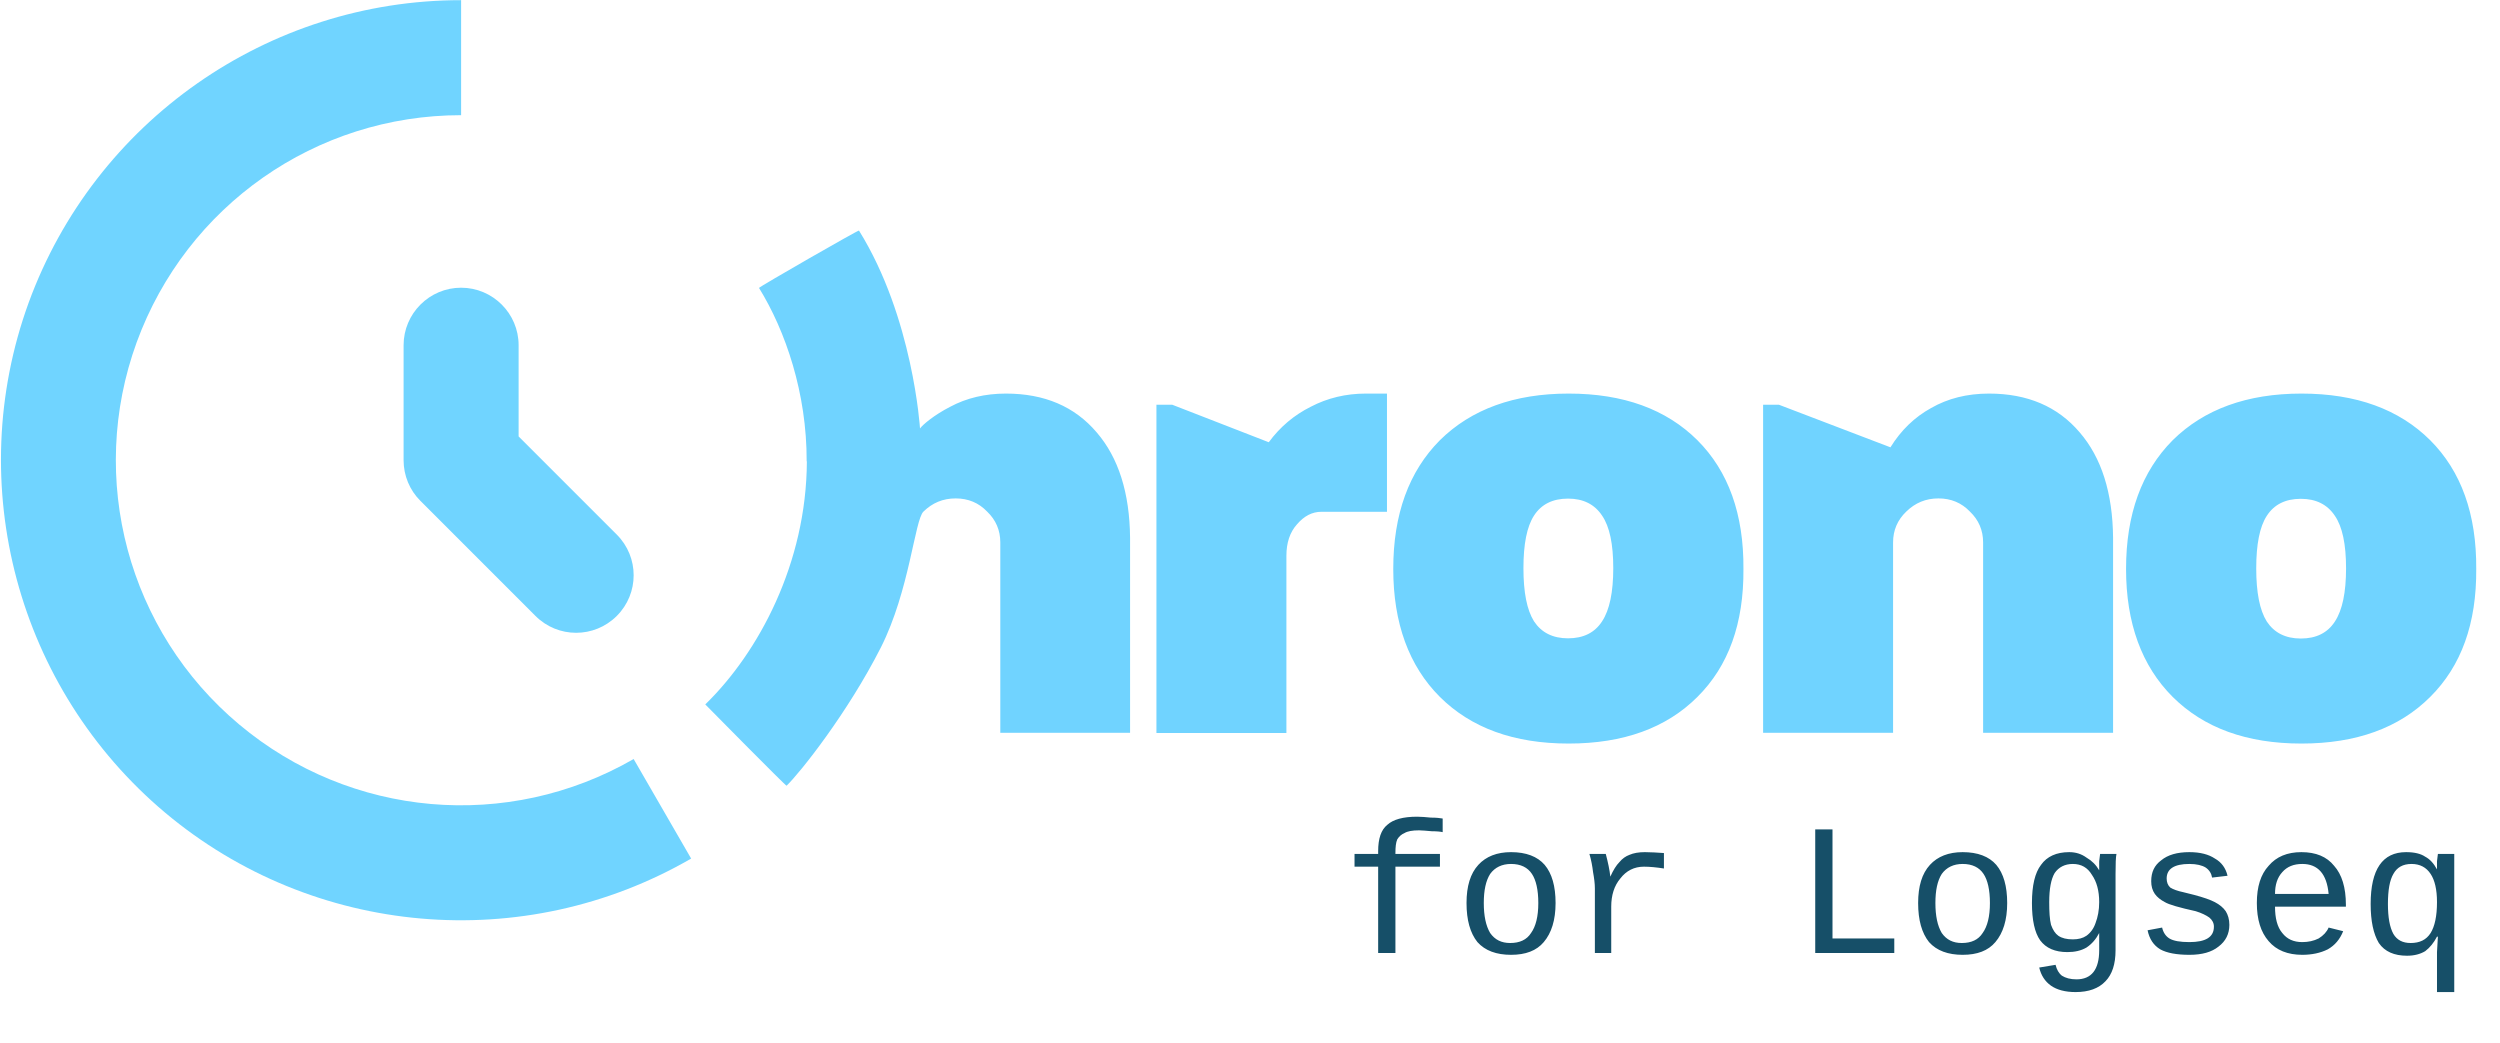
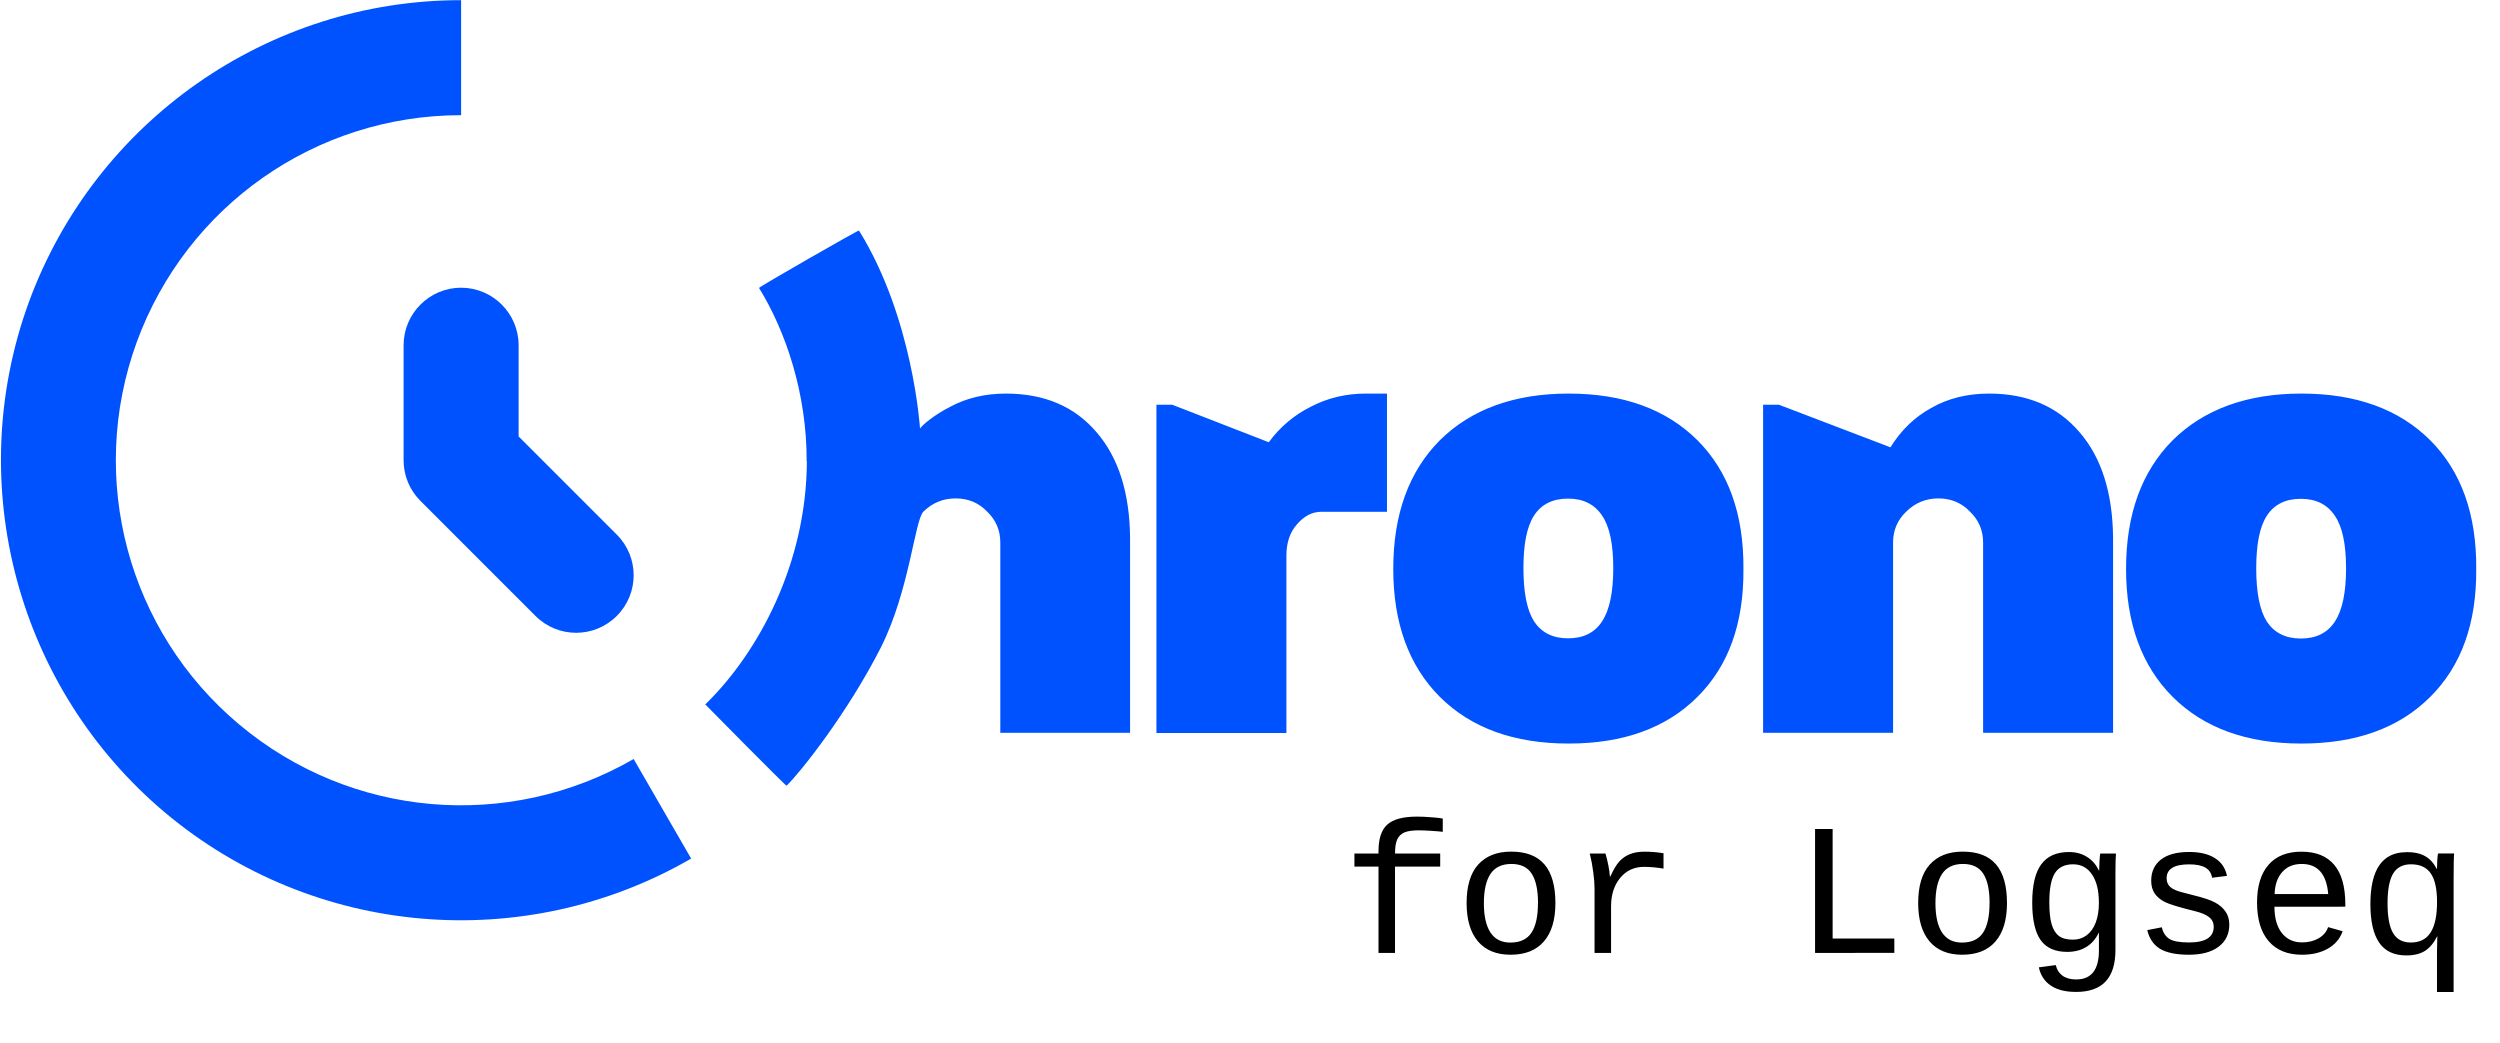
<svg xmlns="http://www.w3.org/2000/svg" width="{width}" height="{height}" version="1.1" id="svg1" viewBox="2.07 2.57 206.98 86.3">
+   <defs id="defs1" />
  <g id="layer1" transform="matrix(4.814789,0,0,4.814789,-350.4316,-107.66)">
-     <g fill="#222222" id="g5" transform="matrix(3.48662,0,0,3.48662,64.55608,54.50749)">
-       <path d="m 4.817,-8.749 c -0.966,0 -1.83,0.605 -2.161,1.512 -0.33,0.907 -0.056,1.926 0.682,2.547 0.74,0.621 1.791,0.712 2.627,0.23 L 5.637,-5.029 C 5.039,-4.683 4.291,-4.748 3.761,-5.193 3.232,-5.638 3.037,-6.363 3.273,-7.013 3.51,-7.663 4.126,-8.093 4.817,-8.093 Z m 0,0" id="path1" style="display:none;fill:#86cbe9;fill-opacity:1;stroke-width:0.328" />
-       <path d="m 4.96,-7.492 c -0.181,0 -0.328,0.147 -0.328,0.328 v 0.657 c 0,0.087 0.035,0.171 0.096,0.232 l 0.657,0.657 c 0.128,0.128 0.336,0.128 0.464,0 0.128,-0.128 0.128,-0.336 0,-0.464 L 5.289,-6.644 v -0.521 c 0,-0.181 -0.147,-0.328 -0.328,-0.328 z m 0,0" id="path3" style="display:none;fill:#86cbe9;fill-opacity:1;stroke:none;stroke-width:0.328;stroke-linecap:round;stroke-linejoin:round;stroke-dasharray:none;stroke-opacity:1;paint-order:normal" />
-       <path style="font-size:3.238px;line-height:0;font-family:Introvert;-inkscape-font-specification:Introvert;letter-spacing:0px;fill:#70d3ff;fill-opacity:1;stroke-width:1;stroke-linecap:round;stroke-linejoin:round" d="m 6.461,-6.792 c 0.001,-0.336 -0.104,-0.643 -0.235,-0.855 -0.002,-0.004 0.491,-0.287 0.493,-0.283 0.267,0.429 0.301,0.976 0.301,0.976 0.014,-0.019 0.069,-0.066 0.149,-0.107 0.08,-0.043 0.172,-0.065 0.275,-0.065 0.19,0 0.339,0.064 0.447,0.191 0.108,0.125 0.163,0.299 0.165,0.521 v 0.003 0.019 0.939 H 7.416 v -0.939 c 0,-0.06 -0.022,-0.111 -0.065,-0.152 -0.041,-0.043 -0.093,-0.065 -0.155,-0.065 -0.063,0 -0.115,0.022 -0.159,0.065 -0.043,0.041 -0.069,0.391 -0.21,0.67 -0.164,0.323 -0.397,0.616 -0.465,0.682 -0.003,0.003 -0.401,-0.401 -0.401,-0.401 0.264,-0.257 0.499,-0.697 0.501,-1.199 z m 1.725,-0.279 h 0.078 l 0.476,0.185 c 0.056,-0.076 0.125,-0.134 0.207,-0.175 0.082,-0.043 0.173,-0.065 0.272,-0.065 h 0.104 v 0.583 h -0.324 c -0.045,0 -0.085,0.021 -0.12,0.062 -0.035,0.039 -0.052,0.091 -0.052,0.155 V -5.452 H 8.186 Z m 2.033,1.671 c -0.27,0 -0.481,-0.077 -0.635,-0.23 -0.153,-0.153 -0.23,-0.364 -0.23,-0.631 0,-0.27 0.077,-0.481 0.23,-0.635 0.155,-0.153 0.367,-0.23 0.635,-0.23 0.27,0 0.481,0.077 0.635,0.23 0.153,0.153 0.229,0.365 0.227,0.635 0.002,0.268 -0.073,0.478 -0.227,0.631 -0.153,0.153 -0.365,0.23 -0.635,0.23 z M 9.996,-6.265 c 0,0.119 0.017,0.206 0.052,0.262 0.037,0.056 0.093,0.084 0.168,0.084 0.076,0 0.132,-0.028 0.168,-0.084 0.037,-0.056 0.055,-0.144 0.055,-0.262 0,-0.119 -0.018,-0.205 -0.055,-0.259 -0.037,-0.056 -0.093,-0.084 -0.168,-0.084 -0.076,0 -0.132,0.028 -0.168,0.084 -0.035,0.054 -0.052,0.14 -0.052,0.259 z m 1.182,-0.806 h 0.078 l 0.55,0.21 c 0.052,-0.084 0.119,-0.149 0.201,-0.194 0.082,-0.047 0.177,-0.071 0.285,-0.071 0.19,0 0.339,0.064 0.447,0.191 0.108,0.125 0.163,0.299 0.165,0.521 v 0.003 0.019 0.939 h -0.641 v -0.939 c 0,-0.06 -0.022,-0.111 -0.065,-0.152 -0.041,-0.043 -0.093,-0.065 -0.155,-0.065 -0.063,0 -0.115,0.022 -0.159,0.065 -0.043,0.041 -0.065,0.092 -0.065,0.152 v 0.939 h -0.641 z m 2.655,1.671 c -0.27,0 -0.481,-0.077 -0.635,-0.23 -0.153,-0.153 -0.23,-0.364 -0.23,-0.631 0,-0.27 0.077,-0.481 0.23,-0.635 0.155,-0.153 0.367,-0.23 0.635,-0.23 0.27,0 0.481,0.077 0.635,0.23 0.153,0.153 0.229,0.365 0.227,0.635 0.002,0.268 -0.073,0.478 -0.227,0.631 -0.153,0.153 -0.365,0.23 -0.635,0.23 z m -0.223,-0.864 c 0,0.119 0.017,0.206 0.052,0.262 0.037,0.056 0.093,0.084 0.168,0.084 0.076,0 0.132,-0.028 0.168,-0.084 0.037,-0.056 0.055,-0.144 0.055,-0.262 0,-0.119 -0.018,-0.205 -0.055,-0.259 -0.037,-0.056 -0.093,-0.084 -0.168,-0.084 -0.076,0 -0.132,0.028 -0.168,0.084 -0.035,0.054 -0.052,0.14 -0.052,0.259 z" id="text2" aria-label="hrono" />
+     <g fill="#222222" id="g5" transform="matrix(3.48662,0,0,3.48662,64.55608,54.50749)" style="fill:#0052ff;fill-opacity:1">
+       <path d="m 4.817,-8.749 c -0.966,0 -1.83,0.605 -2.161,1.512 -0.33,0.907 -0.056,1.926 0.682,2.547 0.74,0.621 1.791,0.712 2.627,0.23 L 5.637,-5.029 C 5.039,-4.683 4.291,-4.748 3.761,-5.193 3.232,-5.638 3.037,-6.363 3.273,-7.013 3.51,-7.663 4.126,-8.093 4.817,-8.093 Z m 0,0" id="path1" style="display:none;fill:#0052ff;fill-opacity:1;stroke-width:0.328" />
+       <path d="m 4.96,-7.492 c -0.181,0 -0.328,0.147 -0.328,0.328 v 0.657 c 0,0.087 0.035,0.171 0.096,0.232 l 0.657,0.657 c 0.128,0.128 0.336,0.128 0.464,0 0.128,-0.128 0.128,-0.336 0,-0.464 L 5.289,-6.644 v -0.521 c 0,-0.181 -0.147,-0.328 -0.328,-0.328 z m 0,0" id="path3" style="display:none;fill:#0052ff;fill-opacity:1;stroke:none;stroke-width:0.328;stroke-linecap:round;stroke-linejoin:round;stroke-dasharray:none;stroke-opacity:1;paint-order:normal" />
+       <path style="font-size:3.238px;line-height:0;font-family:Introvert;-inkscape-font-specification:Introvert;letter-spacing:0px;fill:#0052ff;fill-opacity:1;stroke-width:1;stroke-linecap:round;stroke-linejoin:round" d="m 6.461,-6.792 c 0.001,-0.336 -0.104,-0.643 -0.235,-0.855 -0.002,-0.004 0.491,-0.287 0.493,-0.283 0.267,0.429 0.301,0.976 0.301,0.976 0.014,-0.019 0.069,-0.066 0.149,-0.107 0.08,-0.043 0.172,-0.065 0.275,-0.065 0.19,0 0.339,0.064 0.447,0.191 0.108,0.125 0.163,0.299 0.165,0.521 v 0.003 0.019 0.939 H 7.416 v -0.939 c 0,-0.06 -0.022,-0.111 -0.065,-0.152 -0.041,-0.043 -0.093,-0.065 -0.155,-0.065 -0.063,0 -0.115,0.022 -0.159,0.065 -0.043,0.041 -0.069,0.391 -0.21,0.67 -0.164,0.323 -0.397,0.616 -0.465,0.682 -0.003,0.003 -0.401,-0.401 -0.401,-0.401 0.264,-0.257 0.499,-0.697 0.501,-1.199 z m 1.725,-0.279 h 0.078 l 0.476,0.185 c 0.056,-0.076 0.125,-0.134 0.207,-0.175 0.082,-0.043 0.173,-0.065 0.272,-0.065 h 0.104 v 0.583 h -0.324 c -0.045,0 -0.085,0.021 -0.12,0.062 -0.035,0.039 -0.052,0.091 -0.052,0.155 V -5.452 H 8.186 Z m 2.033,1.671 c -0.27,0 -0.481,-0.077 -0.635,-0.23 -0.153,-0.153 -0.23,-0.364 -0.23,-0.631 0,-0.27 0.077,-0.481 0.23,-0.635 0.155,-0.153 0.367,-0.23 0.635,-0.23 0.27,0 0.481,0.077 0.635,0.23 0.153,0.153 0.229,0.365 0.227,0.635 0.002,0.268 -0.073,0.478 -0.227,0.631 -0.153,0.153 -0.365,0.23 -0.635,0.23 z M 9.996,-6.265 c 0,0.119 0.017,0.206 0.052,0.262 0.037,0.056 0.093,0.084 0.168,0.084 0.076,0 0.132,-0.028 0.168,-0.084 0.037,-0.056 0.055,-0.144 0.055,-0.262 0,-0.119 -0.018,-0.205 -0.055,-0.259 -0.037,-0.056 -0.093,-0.084 -0.168,-0.084 -0.076,0 -0.132,0.028 -0.168,0.084 -0.035,0.054 -0.052,0.14 -0.052,0.259 z m 1.182,-0.806 h 0.078 l 0.55,0.21 c 0.052,-0.084 0.119,-0.149 0.201,-0.194 0.082,-0.047 0.177,-0.071 0.285,-0.071 0.19,0 0.339,0.064 0.447,0.191 0.108,0.125 0.163,0.299 0.165,0.521 v 0.003 0.019 0.939 h -0.641 v -0.939 c 0,-0.06 -0.022,-0.111 -0.065,-0.152 -0.041,-0.043 -0.093,-0.065 -0.155,-0.065 -0.063,0 -0.115,0.022 -0.159,0.065 -0.043,0.041 -0.065,0.092 -0.065,0.152 v 0.939 h -0.641 z m 2.655,1.671 c -0.27,0 -0.481,-0.077 -0.635,-0.23 -0.153,-0.153 -0.23,-0.364 -0.23,-0.631 0,-0.27 0.077,-0.481 0.23,-0.635 0.155,-0.153 0.367,-0.23 0.635,-0.23 0.27,0 0.481,0.077 0.635,0.23 0.153,0.153 0.229,0.365 0.227,0.635 0.002,0.268 -0.073,0.478 -0.227,0.631 -0.153,0.153 -0.365,0.23 -0.635,0.23 z m -0.223,-0.864 c 0,0.119 0.017,0.206 0.052,0.262 0.037,0.056 0.093,0.084 0.168,0.084 0.076,0 0.132,-0.028 0.168,-0.084 0.037,-0.056 0.055,-0.144 0.055,-0.262 0,-0.119 -0.018,-0.205 -0.055,-0.259 -0.037,-0.056 -0.093,-0.084 -0.168,-0.084 -0.076,0 -0.132,0.028 -0.168,0.084 -0.035,0.054 -0.052,0.14 -0.052,0.259 z" id="text2" aria-label="hrono" />
    </g>
-     <text xml:space="preserve" style="font-size:3.235px;font-family:'Liberation Mono';-inkscape-font-specification:'Liberation Mono';fill:#164f68;fill-opacity:1;stroke:none;stroke-width:0.999;stroke-linecap:round;stroke-linejoin:round;stroke-dasharray:none;stroke-opacity:1;paint-order:normal" x="96.284" y="39.279" id="text1">
-       <tspan id="tspan1" style="font-style:normal;font-variant:normal;font-weight:normal;font-stretch:normal;font-size:3.235px;font-family:'Liberation Mono';-inkscape-font-specification:'Liberation Mono';fill:#164f68;fill-opacity:1;stroke-width:0.999" x="96.284" y="39.279">for Logseq</tspan>
-     </text>
-     <g fill="#222222" id="g5-1" transform="matrix(0.9889237,0,0,0.9889237,73.22975,22.89675)" style="fill:#70d4ff;fill-opacity:1">
-       <path d="M 8,0 C 4.641,0 1.633,2.105 0.48,5.262 -0.668,8.422 0.285,11.969 2.855,14.129 5.43,16.289 9.09,16.609 12,14.926 L 11,13.195 C 8.812,14.457 6.078,14.219 4.141,12.594 2.207,10.973 1.496,8.32 2.359,5.949 3.227,3.574 5.473,2 8,2 Z m 0,0" id="path1-2" style="display:inline;fill:#70d4ff;fill-opacity:1" />
-       <path d="M 10.07,0.273 9.551,2.207 c 1.02,0.27 1.945,0.805 2.691,1.551 L 13.656,2.344 C 12.664,1.352 11.426,0.637 10.07,0.273 Z m 0,0" id="path2" style="display:none;fill:#70d4ff;fill-opacity:1" />
-       <path d="M 8,5 C 7.449,5 7,5.449 7,6 v 2 c 0,0.266 0.105,0.52 0.293,0.707 l 2,2 c 0.391,0.391 1.023,0.391 1.414,0 0.391,-0.391 0.391,-1.023 0,-1.414 L 9,7.586 V 6 C 9,5.449 8.551,5 8,5 Z m 0,0" id="path3-9" style="display:inline;fill:#70d4ff;fill-opacity:1" />
-       <path d="M 14.926,4 13.195,5 C 13.723,5.914 14,6.945 14,8 h 2 C 16,6.598 15.629,5.215 14.926,4 Z m 0,0" id="path4" style="display:none;fill:#70d4ff;fill-opacity:1" />
-       <path d="m 13.793,9.551 c -0.27,1.02 -0.805,1.945 -1.551,2.691 l 1.414,1.414 c 0.992,-0.992 1.707,-2.23 2.07,-3.586 z m 0,0" id="path5" style="display:none;fill:#70d4ff;fill-opacity:1" />
+     <path d="m 97.2,37.795 v 1.485 h -0.284 v -1.485 h -0.414 v -0.224 h 0.414 v -0.039 q 0,-0.324 0.152,-0.46 0.153,-0.136 0.509,-0.136 0.114,0 0.245,0.011 0.133,0.009 0.199,0.022 v 0.229 q -0.047,-0.008 -0.193,-0.017 -0.144,-0.009 -0.218,-0.009 -0.164,0 -0.248,0.036 -0.084,0.036 -0.123,0.118 -0.038,0.082 -0.038,0.229 v 0.016 h 0.776 v 0.224 z m 2.758,0.629 q 0,0.431 -0.199,0.66 -0.197,0.227 -0.572,0.227 -0.366,0 -0.562,-0.231 -0.194,-0.231 -0.194,-0.657 0,-0.441 0.199,-0.662 0.201,-0.223 0.567,-0.223 0.385,0 0.573,0.22 0.188,0.22 0.188,0.665 z m -0.299,0 q 0,-0.34 -0.109,-0.507 -0.107,-0.167 -0.349,-0.167 -0.245,0 -0.359,0.171 -0.114,0.171 -0.114,0.504 0,0.332 0.114,0.505 0.114,0.172 0.341,0.172 0.251,0 0.363,-0.169 0.112,-0.169 0.112,-0.509 z m 2.158,-0.594 q -0.177,-0.03 -0.335,-0.03 -0.254,0 -0.411,0.191 -0.156,0.191 -0.156,0.487 v 0.802 h -0.284 v -1.107 q 0,-0.12 -0.022,-0.283 -0.021,-0.163 -0.06,-0.319 h 0.27 q 0.063,0.218 0.076,0.395 h 0.008 q 0.079,-0.177 0.155,-0.259 0.076,-0.084 0.18,-0.125 0.104,-0.043 0.254,-0.043 0.164,0 0.325,0.027 z m 2.606,1.45 v -2.131 h 0.302 v 1.884 h 1.061 v 0.246 z m 3.3,-0.856 q 0,0.431 -0.199,0.66 -0.197,0.227 -0.572,0.227 -0.366,0 -0.562,-0.231 -0.194,-0.231 -0.194,-0.657 0,-0.441 0.199,-0.662 0.201,-0.223 0.567,-0.223 0.385,0 0.573,0.22 0.188,0.22 0.188,0.665 z m -0.299,0 q 0,-0.34 -0.109,-0.507 -0.107,-0.167 -0.349,-0.167 -0.245,0 -0.359,0.171 -0.114,0.171 -0.114,0.504 0,0.332 0.114,0.505 0.114,0.172 0.341,0.172 0.251,0 0.363,-0.169 0.112,-0.169 0.112,-0.509 z m 1.478,1.526 q -0.265,0 -0.426,-0.109 -0.161,-0.109 -0.205,-0.313 l 0.291,-0.039 q 0.027,0.118 0.115,0.182 0.09,0.065 0.235,0.065 0.392,0 0.392,-0.498 v -0.306 h -0.003 q -0.077,0.163 -0.215,0.246 -0.137,0.084 -0.327,0.084 -0.313,0 -0.458,-0.204 -0.144,-0.205 -0.144,-0.644 0,-0.447 0.155,-0.657 0.155,-0.212 0.477,-0.212 0.178,0 0.31,0.084 0.133,0.082 0.204,0.235 h 0.005 q 0,-0.047 0.006,-0.16 0.006,-0.114 0.013,-0.133 h 0.27 q -0.009,0.085 -0.009,0.354 v 1.305 q 0,0.359 -0.167,0.539 -0.167,0.182 -0.517,0.182 z m 0.401,-1.54 q 0,-0.305 -0.118,-0.479 -0.118,-0.175 -0.325,-0.175 -0.216,0 -0.313,0.152 -0.096,0.15 -0.096,0.502 0,0.239 0.04,0.378 0.041,0.137 0.126,0.201 0.085,0.063 0.239,0.063 0.134,0 0.235,-0.074 0.103,-0.076 0.158,-0.22 0.055,-0.145 0.055,-0.348 z m 2.243,0.382 q 0,0.243 -0.185,0.382 -0.183,0.137 -0.509,0.137 -0.325,0 -0.496,-0.101 -0.169,-0.103 -0.221,-0.322 l 0.251,-0.049 q 0.03,0.136 0.128,0.199 0.1,0.062 0.338,0.062 0.426,0 0.426,-0.27 0,-0.101 -0.077,-0.163 -0.077,-0.063 -0.237,-0.103 -0.417,-0.103 -0.529,-0.161 -0.112,-0.058 -0.172,-0.145 -0.06,-0.088 -0.06,-0.22 0,-0.232 0.167,-0.363 0.167,-0.131 0.485,-0.131 0.278,0 0.444,0.106 0.166,0.104 0.207,0.305 l -0.256,0.032 q -0.017,-0.114 -0.112,-0.172 -0.095,-0.058 -0.283,-0.058 -0.387,0 -0.387,0.239 0,0.095 0.065,0.152 0.066,0.057 0.212,0.092 l 0.188,0.049 q 0.257,0.063 0.37,0.125 0.114,0.062 0.178,0.155 0.065,0.092 0.065,0.226 z m 0.776,-0.306 q 0,0.287 0.126,0.45 0.128,0.163 0.349,0.163 0.163,0 0.284,-0.07 0.123,-0.071 0.164,-0.193 l 0.25,0.071 q -0.07,0.196 -0.256,0.3 -0.185,0.104 -0.442,0.104 -0.373,0 -0.573,-0.232 -0.201,-0.232 -0.201,-0.665 0,-0.422 0.196,-0.648 0.197,-0.227 0.569,-0.227 0.371,0 0.562,0.226 0.191,0.226 0.191,0.682 v 0.038 z m 0.469,-0.736 q -0.212,0 -0.335,0.139 -0.123,0.137 -0.131,0.379 h 0.922 q -0.044,-0.518 -0.456,-0.518 z m 1.799,-0.204 q 0.204,0 0.325,0.071 0.122,0.07 0.199,0.22 h 0.003 q 0,-0.047 0.005,-0.147 0.006,-0.101 0.014,-0.12 h 0.276 q -0.009,0.085 -0.009,0.445 v 1.937 h -0.286 v -0.693 l 0.006,-0.265 h -0.003 q -0.084,0.169 -0.208,0.25 -0.125,0.079 -0.321,0.079 -0.319,0 -0.469,-0.221 -0.15,-0.223 -0.15,-0.66 0,-0.894 0.618,-0.894 z m 0.528,0.859 q 0,-0.335 -0.107,-0.491 -0.107,-0.158 -0.341,-0.158 -0.212,0 -0.308,0.161 -0.095,0.161 -0.095,0.513 0,0.349 0.096,0.51 0.096,0.161 0.303,0.161 0.232,0 0.341,-0.172 0.111,-0.172 0.111,-0.524 z" id="text1" style="font-size:3.235px;font-family:'Liberation Mono';-inkscape-font-specification:'Liberation Mono';stroke-width:0.999;stroke-linecap:round;stroke-linejoin:round" aria-label="for Logseq" />
+     <g fill="#222222" id="g5-1" transform="matrix(0.9889237,0,0,0.9889237,73.22975,22.89675)" style="fill:#0052ff;fill-opacity:1">
+       <path d="M 8,0 C 4.641,0 1.633,2.105 0.48,5.262 -0.668,8.422 0.285,11.969 2.855,14.129 5.43,16.289 9.09,16.609 12,14.926 L 11,13.195 C 8.812,14.457 6.078,14.219 4.141,12.594 2.207,10.973 1.496,8.32 2.359,5.949 3.227,3.574 5.473,2 8,2 Z m 0,0" id="path1-2" style="display:inline;fill:#0052ff;fill-opacity:1" />
+       <path d="M 10.07,0.273 9.551,2.207 c 1.02,0.27 1.945,0.805 2.691,1.551 L 13.656,2.344 C 12.664,1.352 11.426,0.637 10.07,0.273 Z m 0,0" id="path2" style="display:none;fill:#0052ff;fill-opacity:1" />
+       <path d="M 8,5 C 7.449,5 7,5.449 7,6 v 2 c 0,0.266 0.105,0.52 0.293,0.707 l 2,2 c 0.391,0.391 1.023,0.391 1.414,0 0.391,-0.391 0.391,-1.023 0,-1.414 L 9,7.586 V 6 C 9,5.449 8.551,5 8,5 Z m 0,0" id="path3-9" style="display:inline;fill:#0052ff;fill-opacity:1" />
+       <path d="M 14.926,4 13.195,5 C 13.723,5.914 14,6.945 14,8 h 2 C 16,6.598 15.629,5.215 14.926,4 Z m 0,0" id="path4" style="display:none;fill:#0052ff;fill-opacity:1" />
+       <path d="m 13.793,9.551 c -0.27,1.02 -0.805,1.945 -1.551,2.691 l 1.414,1.414 c 0.992,-0.992 1.707,-2.23 2.07,-3.586 z m 0,0" id="path5" style="display:none;fill:#0052ff;fill-opacity:1" />
    </g>
  </g>
</svg>
